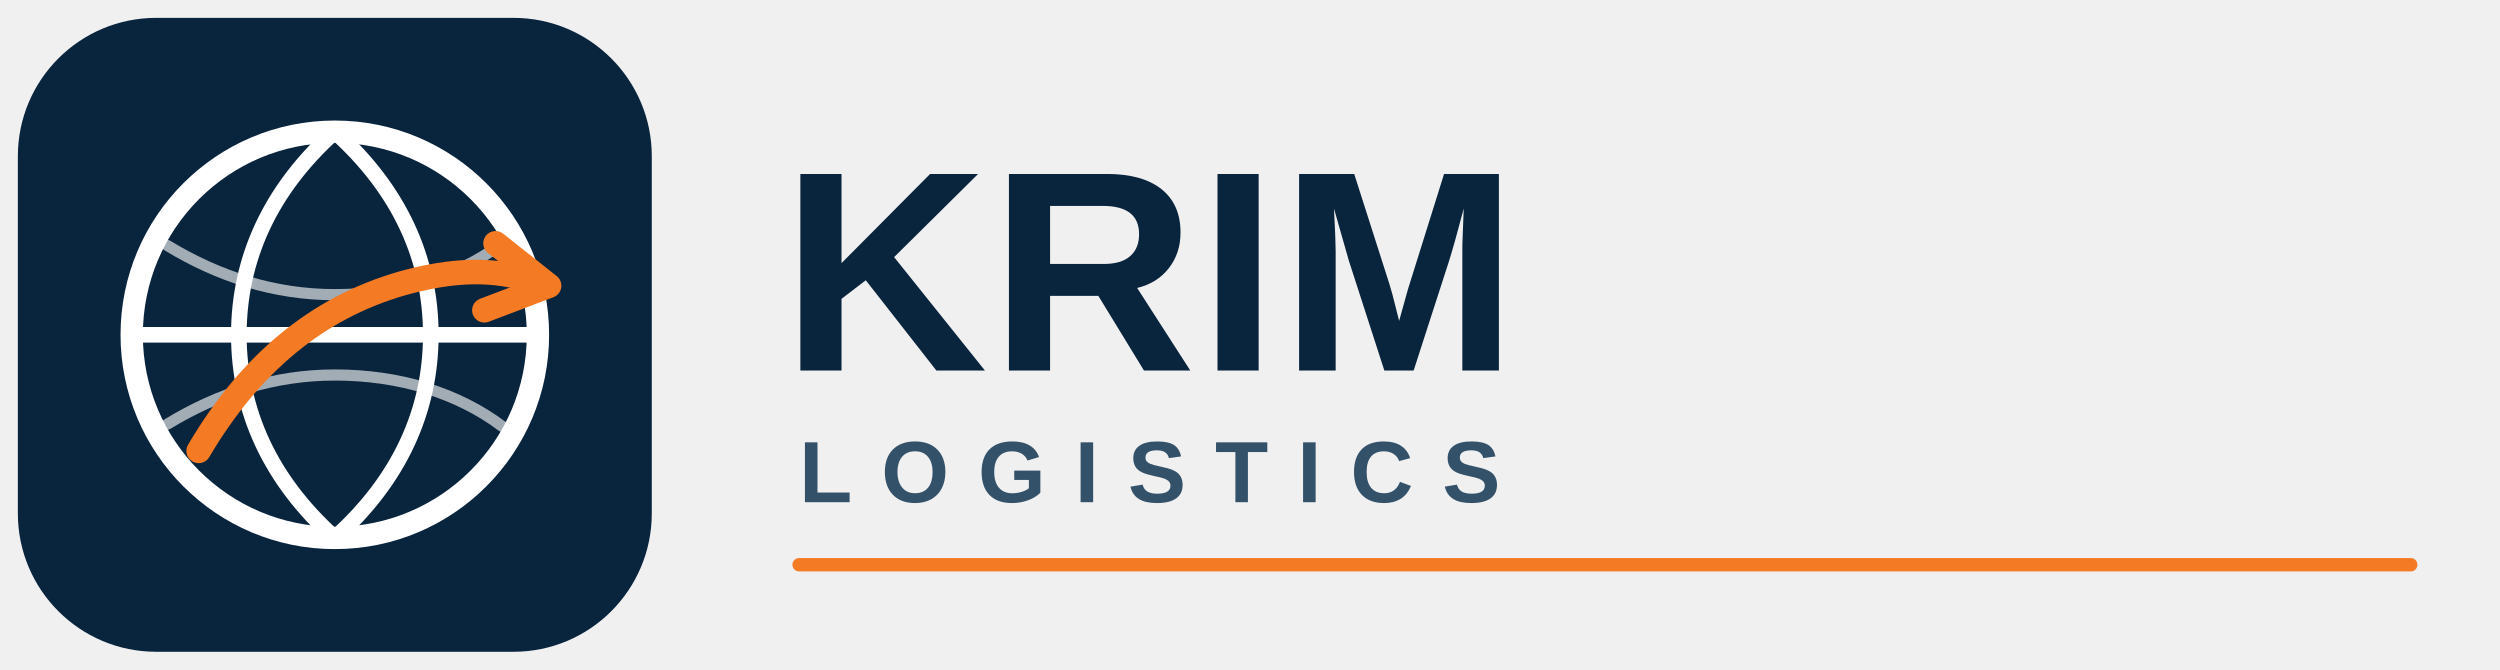
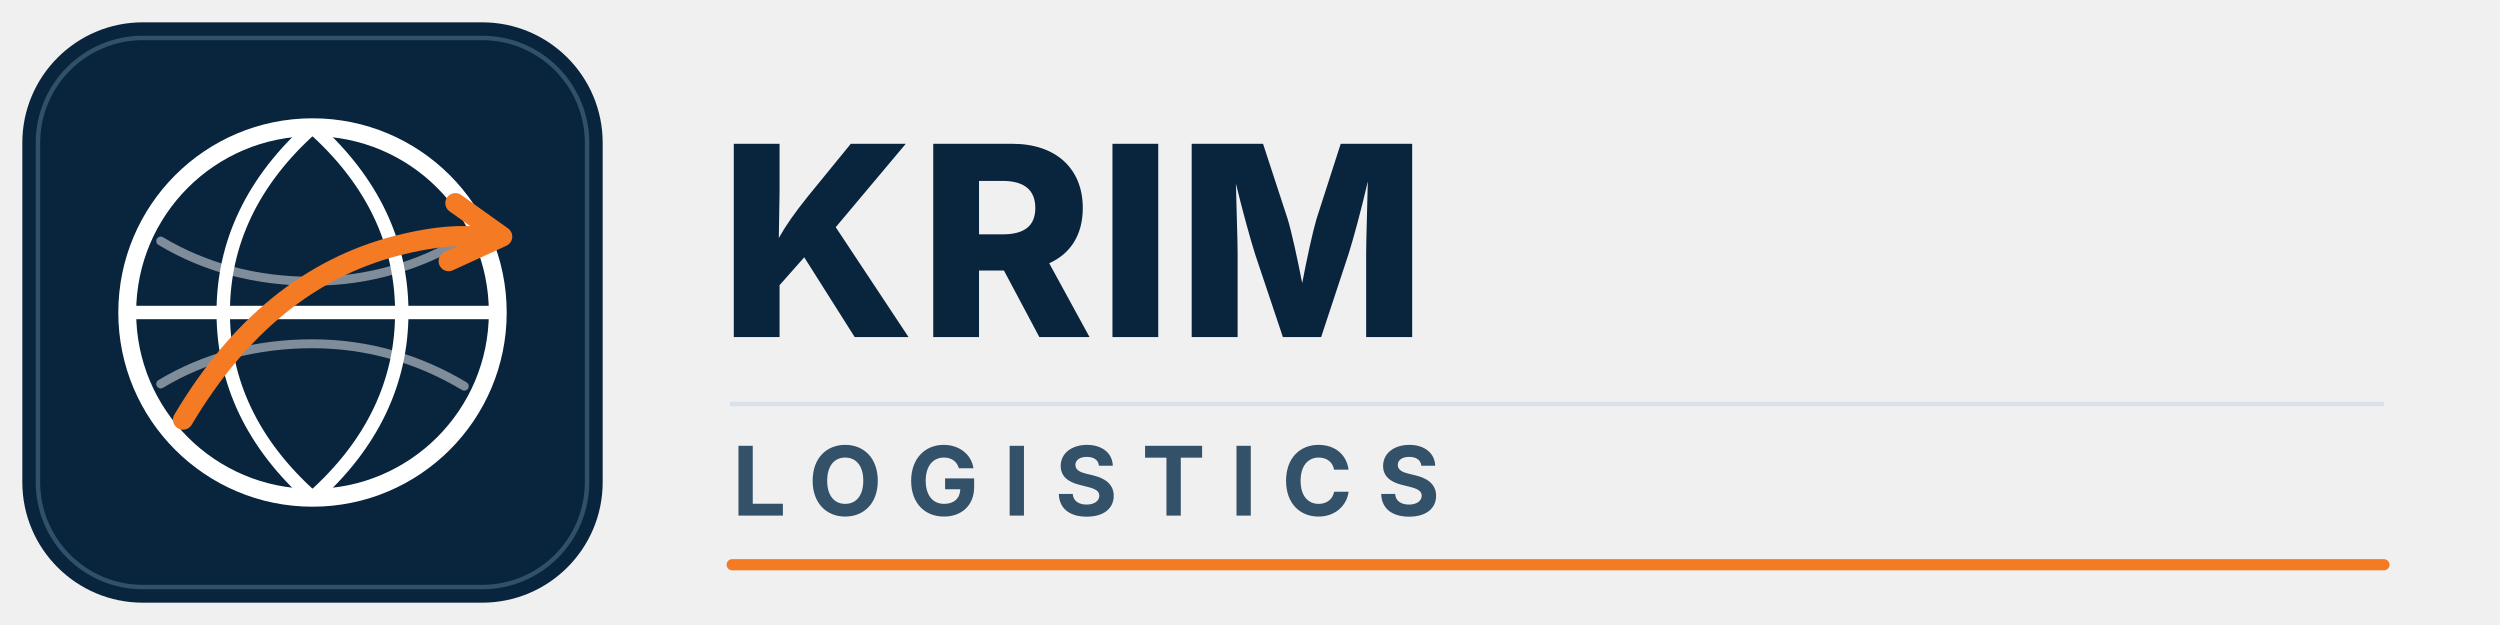
- <svg xmlns="http://www.w3.org/2000/svg" width="1120" height="300" viewBox="0 0 1120 300" role="img" aria-labelledby="title desc">
-   <rect x="8" y="8" width="284" height="284" rx="62" fill="#09243D" />
-   <circle cx="150" cy="150" r="91" fill="none" stroke="#FFFFFF" stroke-width="10" />
-   <path d="M59 150h182M150 59c-29 26-43 57-43 91s14 65 43 91M150 59c29 26 43 57 43 91s-14 65-43 91" fill="none" stroke="#FFFFFF" stroke-width="7" stroke-linecap="round" />
-   <path d="M75 110c23 14 48 22 75 22 29 0 55-8 75-23M75 190c23-14 48-22 75-22 29 0 55 8 75 23" fill="none" stroke="#FFFFFF" stroke-width="5" stroke-linecap="round" opacity=".62" />
-   <path d="M89 202c23-39 53-64 91-75 18-5 35-7 52-3" fill="none" stroke="#F47A24" stroke-width="11" stroke-linecap="round" />
-   <path d="M222 109l24 19-29 11" fill="none" stroke="#F47A24" stroke-width="11" stroke-linecap="round" stroke-linejoin="round" />
-   <text x="350" y="166" fill="#09243D" font-family="Arial,Helvetica,sans-serif" font-size="128" font-weight="800" letter-spacing="1">KRIM</text>
-   <text x="358" y="225" fill="#34516A" font-family="Arial,Helvetica,sans-serif" font-size="39" font-weight="700" letter-spacing="13">LOGISTICS</text>
-   <path d="M358 253H1080" stroke="#F47A24" stroke-width="6" stroke-linecap="round" />
+ <svg xmlns="http://www.w3.org/2000/svg" width="1120" height="280" viewBox="0 0 1120 280" role="img" aria-labelledby="title desc">
+   <rect x="10" y="10" width="260" height="260" rx="54" fill="#09243D" />
+   <rect x="17" y="17" width="246" height="246" rx="47" fill="none" stroke="#31516A" stroke-width="2" />
+   <circle cx="140" cy="140" r="83" fill="none" stroke="#FFFFFF" stroke-width="8" />
+   <path d="M57 140h166M140 57c-27 24-40 52-40 83s13 59 40 83M140 57c27 24 40 52 40 83s-13 59-40 83" fill="none" stroke="#FFFFFF" stroke-width="6" stroke-linecap="round" />
+   <path d="M72 108c20 12 43 18 68 18s48-7 68-19M72 172c20-12 43-18 68-18s48 7 68 19" fill="none" stroke="#FFFFFF" stroke-width="4" stroke-linecap="round" opacity=".48" />
+   <path d="M82 188c25-42 57-68 96-78 12-3 24-5 36-4" fill="none" stroke="#F47A24" stroke-width="9" stroke-linecap="round" />
+   <path d="M204 91l21 15-24 11" fill="none" stroke="#F47A24" stroke-width="9" stroke-linecap="round" stroke-linejoin="round" />
+   <text x="322" y="151" fill="#09243D" font-family="Inter,Arial,Helvetica,sans-serif" font-size="119" font-weight="800" letter-spacing="1.5">KRIM</text>
+   <path d="M327 181H1068" stroke="#D9E2EA" stroke-width="2" />
+   <text x="328" y="231" fill="#34516A" font-family="Inter,Arial,Helvetica,sans-serif" font-size="43" font-weight="700" letter-spacing="11">LOGISTICS</text>
+   <path d="M328 253H1068" stroke="#F47A24" stroke-width="5" stroke-linecap="round" />
</svg>
